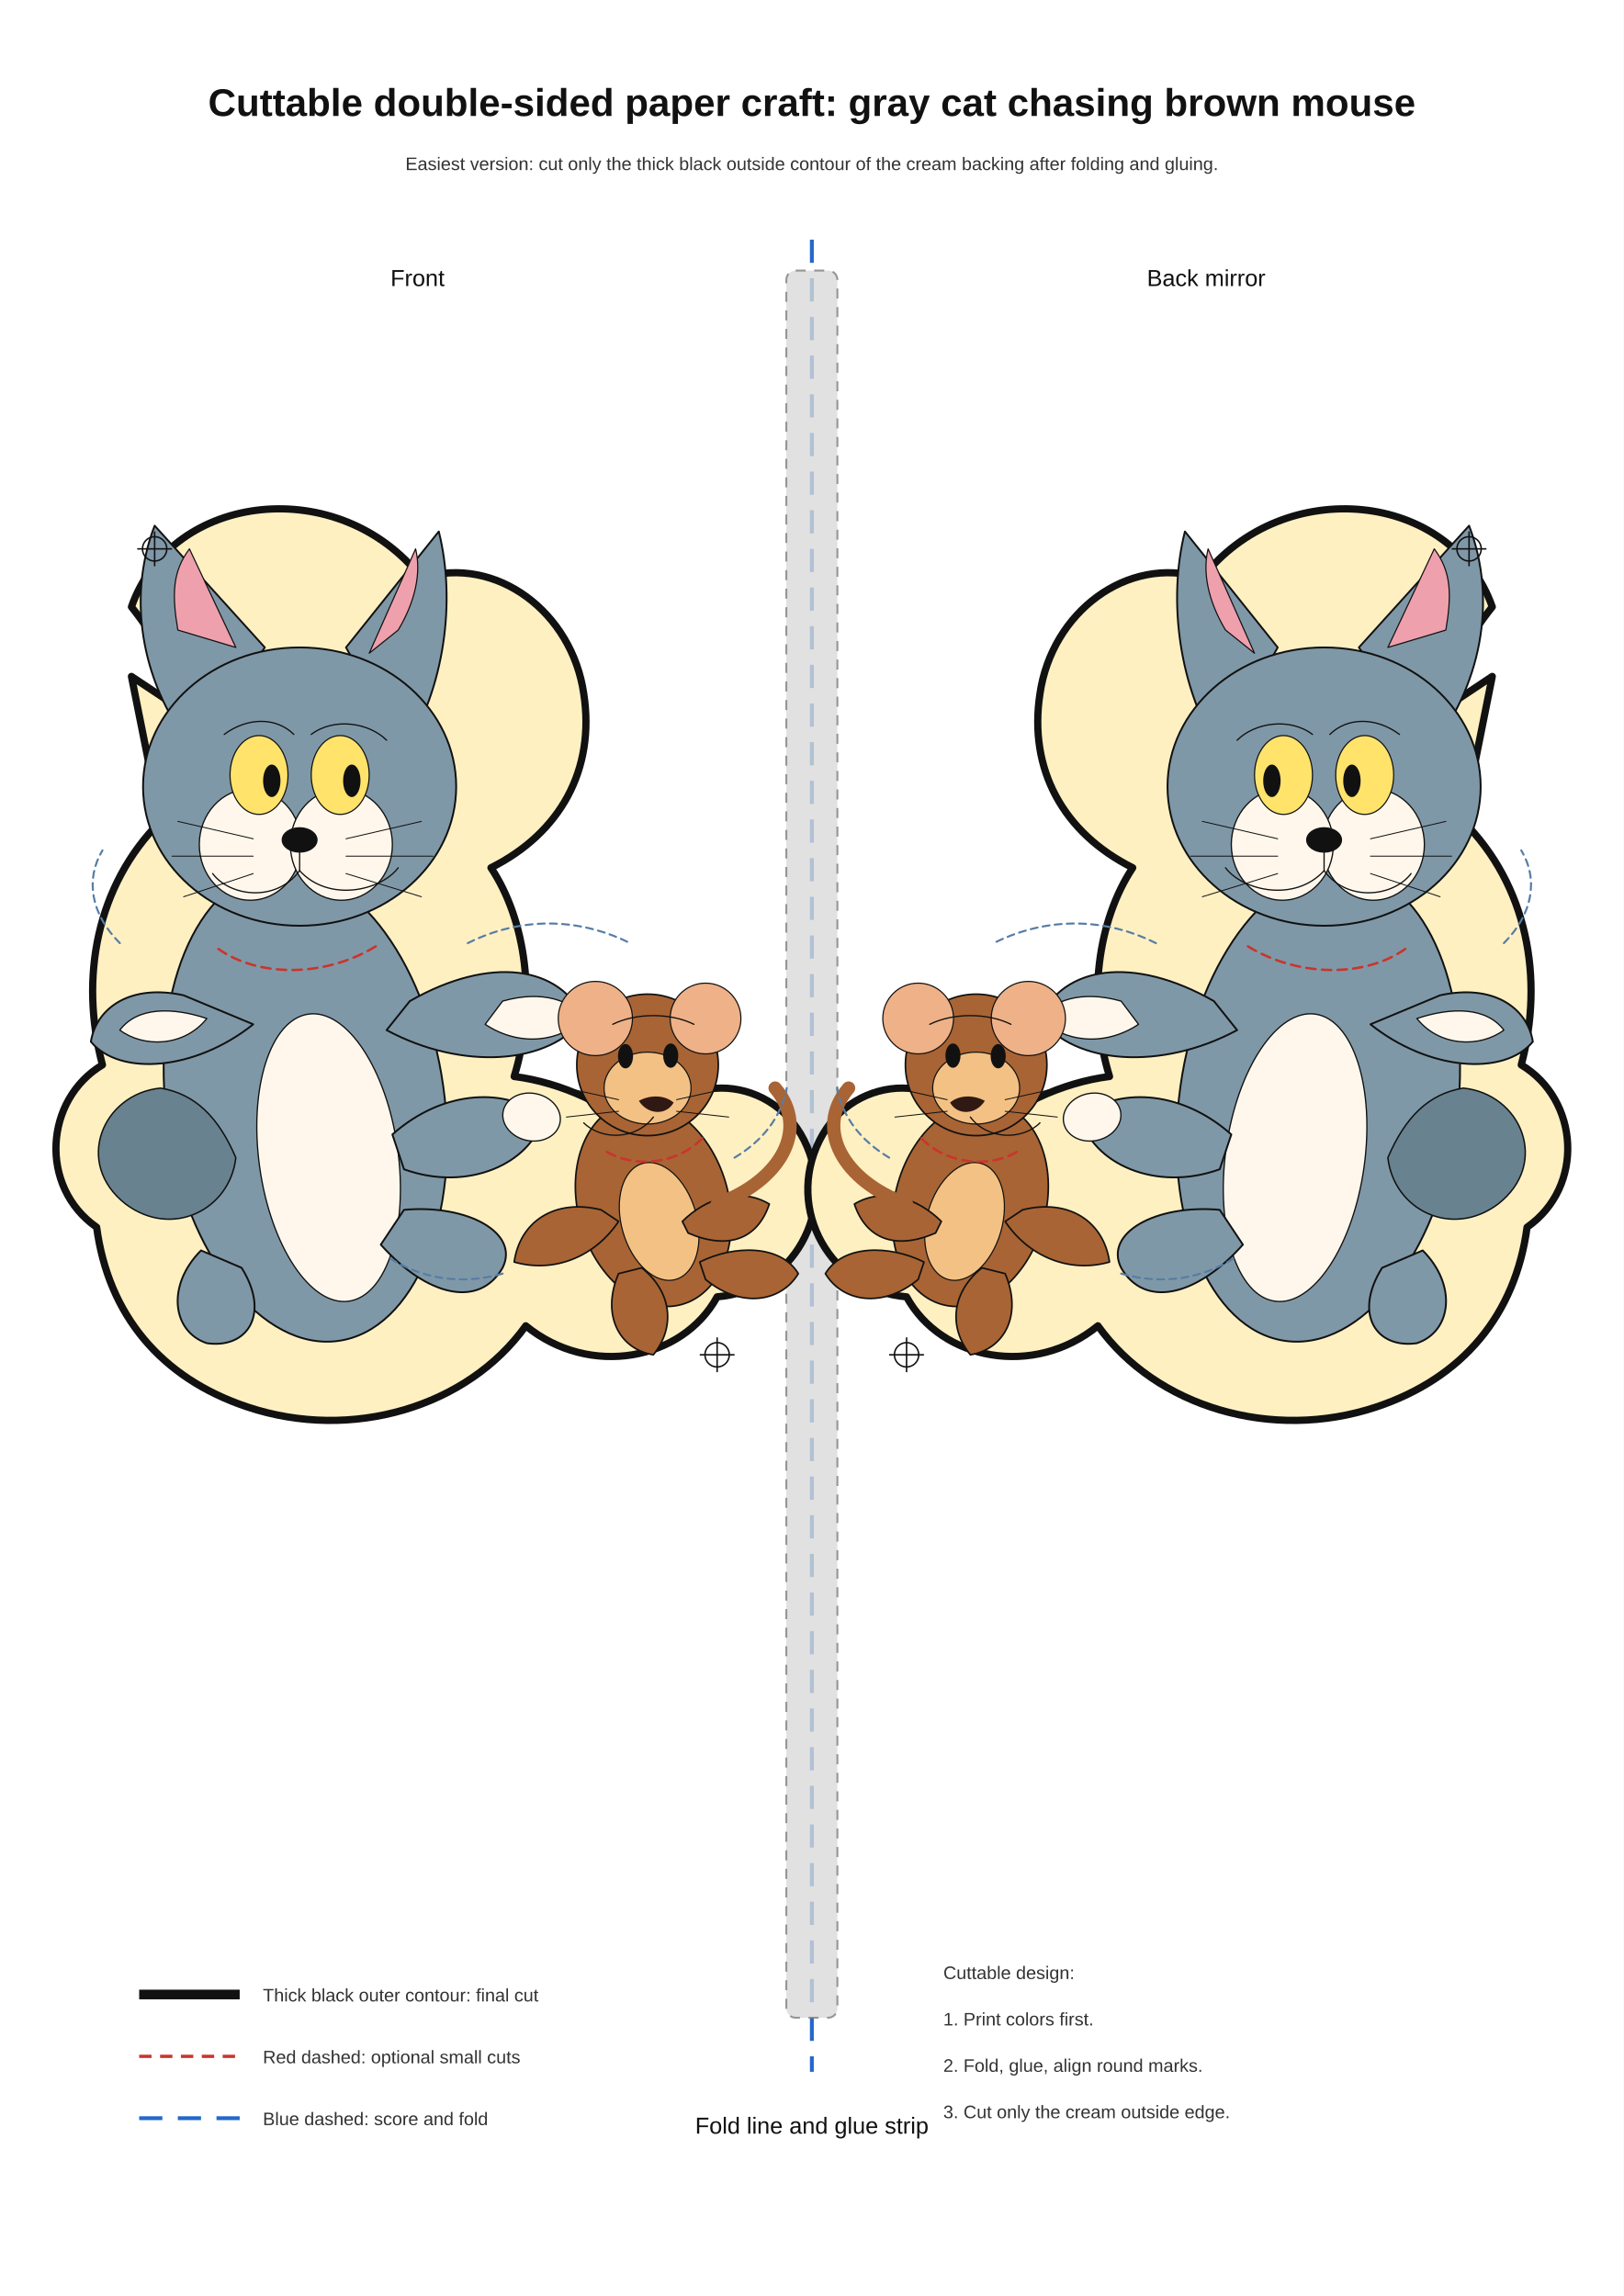
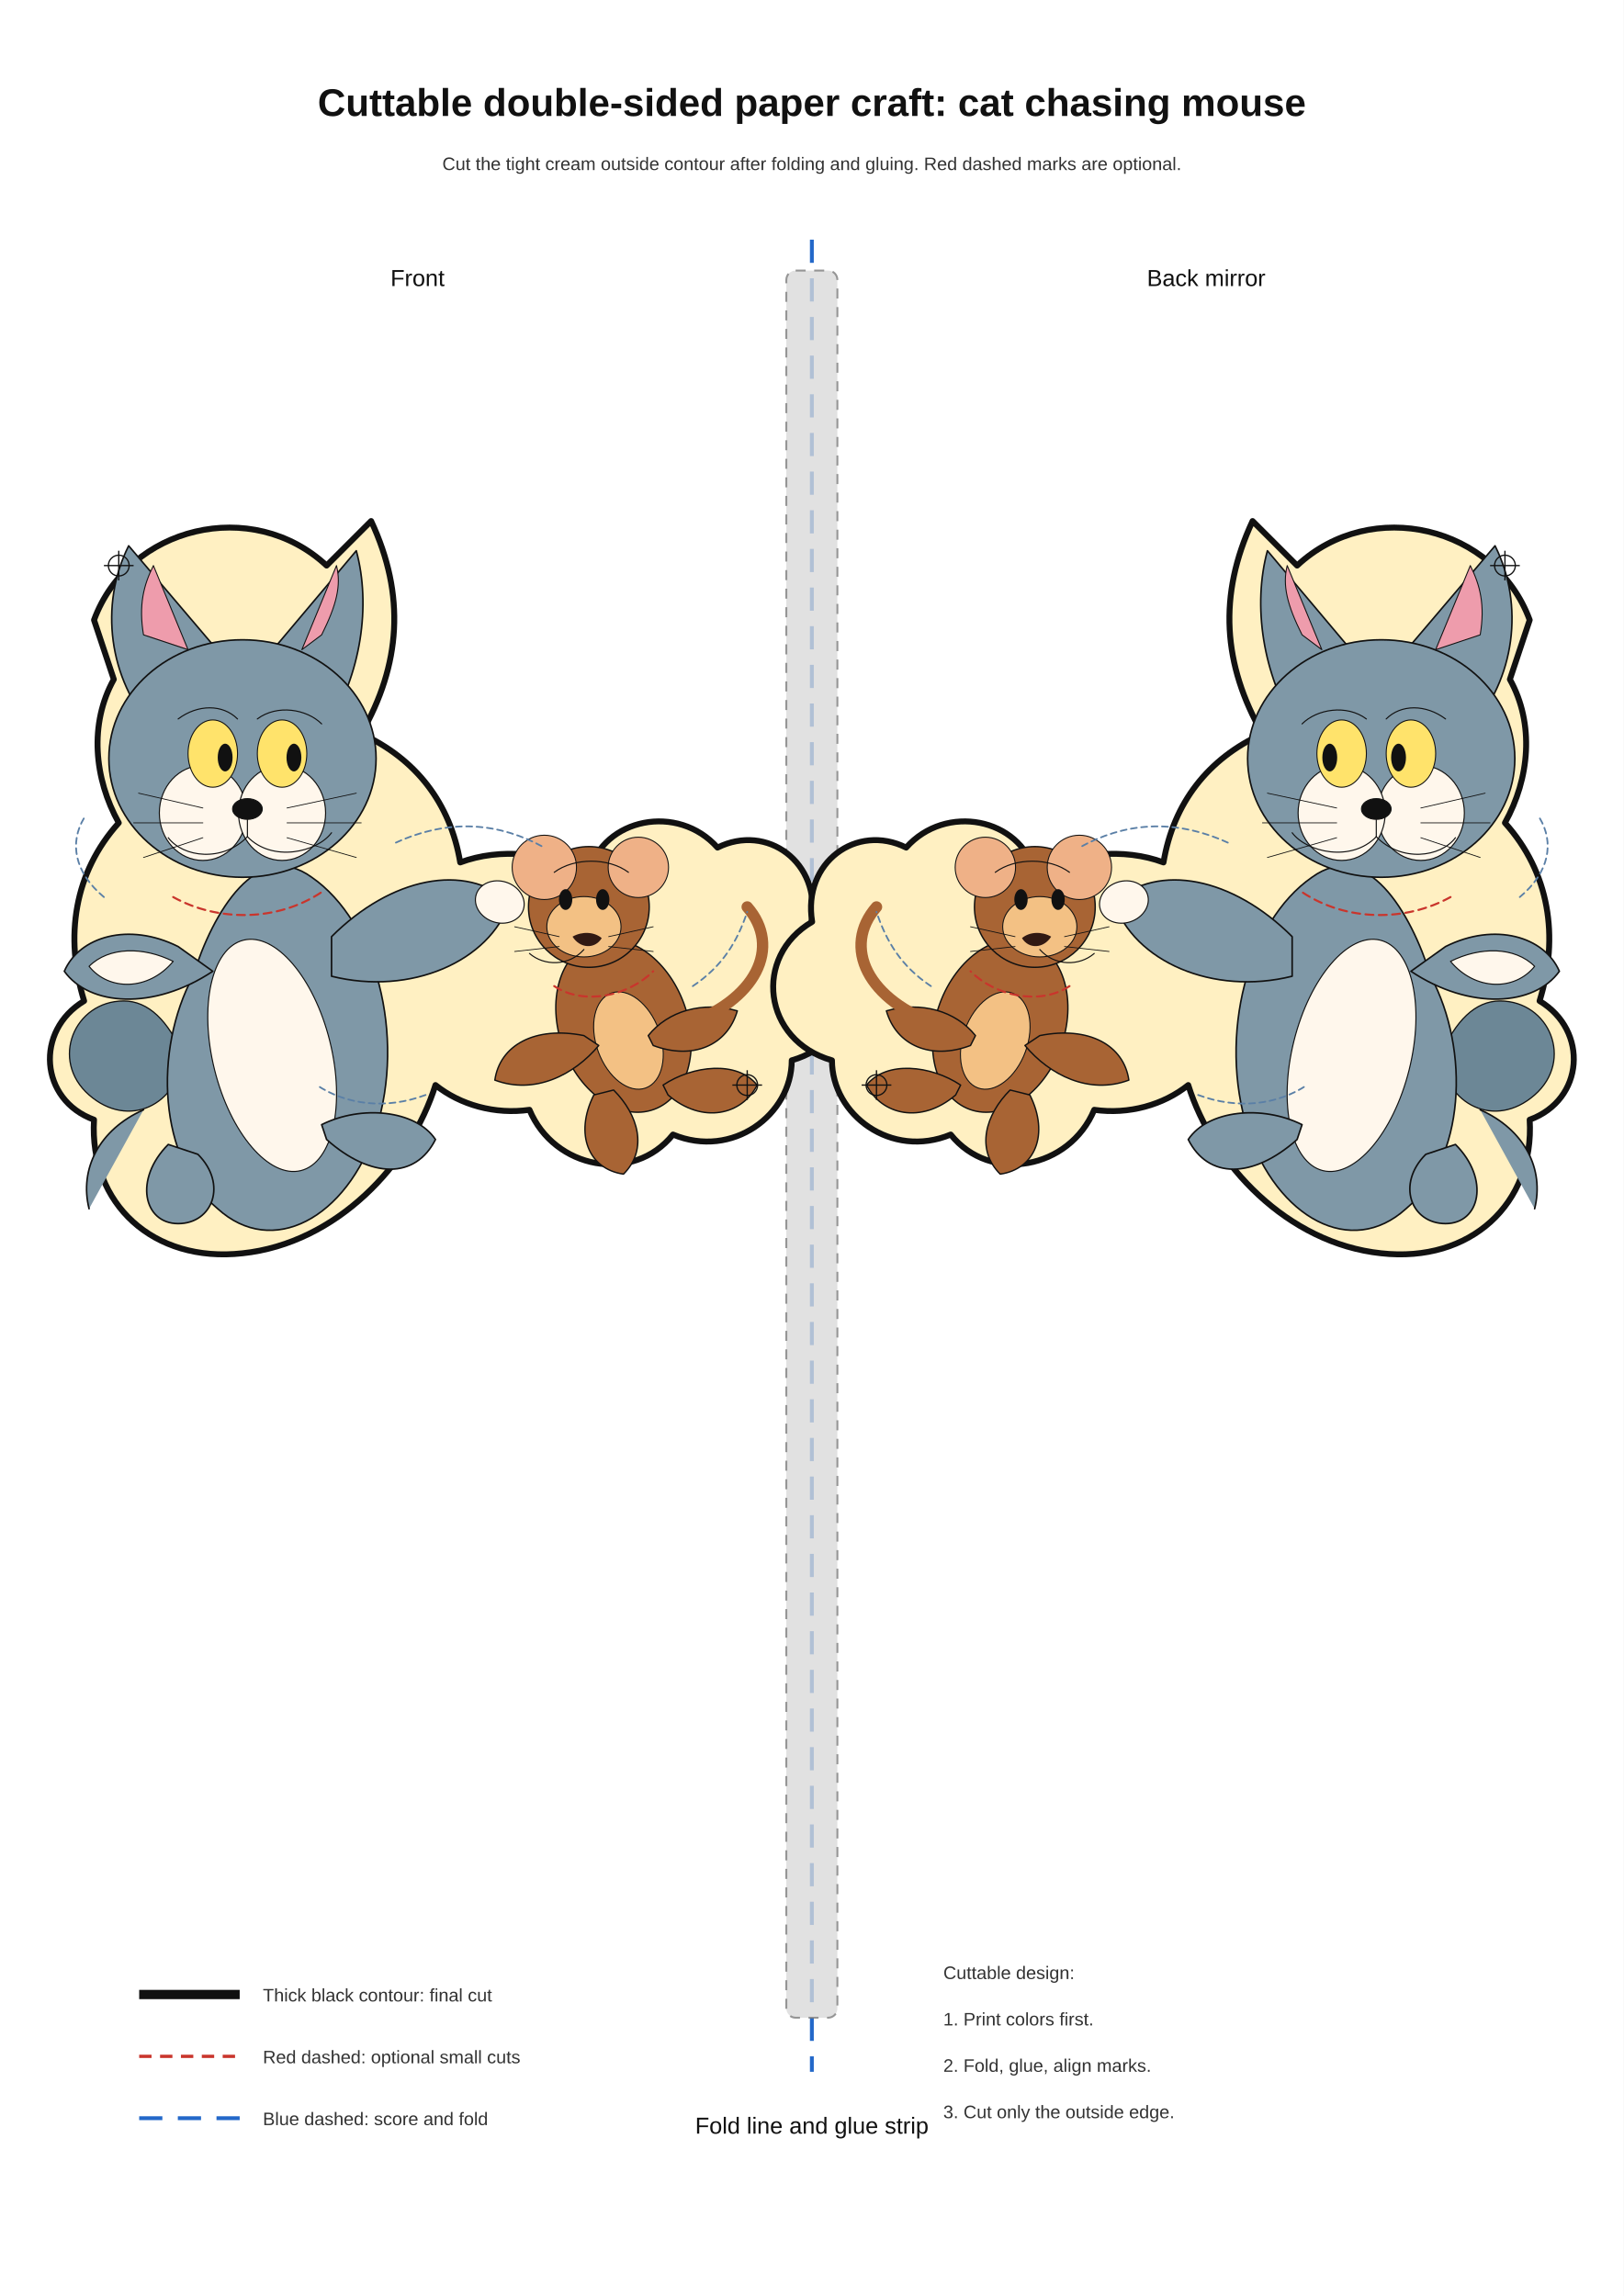
<svg xmlns="http://www.w3.org/2000/svg" width="210mm" height="297mm" viewBox="0 0 210 297" role="img" aria-labelledby="title desc">
  <defs>
    <style>
      .page { fill: #fff; }
      .headline { font: 700 5px Arial, sans-serif; fill: #111; }
      .label { font: 3px Arial, sans-serif; fill: #111; }
      .tiny { font: 2.35px Arial, sans-serif; fill: #333; }
-       .backing { fill: #fff0c2; stroke: #111; stroke-width: 1.25; stroke-linejoin: round; stroke-linecap: round; }
-       .tom { fill: #7f98a7; stroke: #111; stroke-width: 0.32; stroke-linejoin: round; stroke-linecap: round; }
-       .tom-dark { fill: #688290; stroke: #111; stroke-width: 0.25; stroke-linejoin: round; stroke-linecap: round; }
-       .tom-white { fill: #fff7ec; stroke: #111; stroke-width: 0.22; stroke-linejoin: round; stroke-linecap: round; }
-       .tom-ear { fill: #efa0ad; stroke: #111; stroke-width: 0.2; stroke-linejoin: round; }
-       .tom-eye { fill: #ffe36b; stroke: #111; stroke-width: 0.2; }
+       .backing { fill: #fff0c2; stroke: #111; stroke-width: 1.2; stroke-linejoin: round; stroke-linecap: round; }
+       .cat { fill: #7f98a7; stroke: #111; stroke-width: 0.32; stroke-linejoin: round; stroke-linecap: round; }
+       .cat-dark { fill: #6c8796; stroke: #111; stroke-width: 0.25; stroke-linejoin: round; stroke-linecap: round; }
+       .cat-light { fill: #fff7ec; stroke: #111; stroke-width: 0.22; stroke-linejoin: round; stroke-linecap: round; }
+       .cat-ear { fill: #ee9cac; stroke: #111; stroke-width: 0.2; stroke-linejoin: round; }
+       .cat-eye { fill: #ffe36b; stroke: #111; stroke-width: 0.2; }
      .mouse { fill: #a86434; stroke: #111; stroke-width: 0.28; stroke-linejoin: round; stroke-linecap: round; }
      .mouse-light { fill: #f3c184; stroke: #111; stroke-width: 0.2; stroke-linejoin: round; stroke-linecap: round; }
      .mouse-ear { fill: #efb187; stroke: #111; stroke-width: 0.2; }
      .line { fill: none; stroke: #111; stroke-width: 0.22; stroke-linecap: round; stroke-linejoin: round; }
      .thin { fill: none; stroke: #111; stroke-width: 0.16; stroke-linecap: round; }
-       .motion { fill: none; stroke: #577da4; stroke-width: 0.35; stroke-linecap: round; stroke-dasharray: 1.2 0.9; }
+       .motion { fill: none; stroke: #5a7fa6; stroke-width: 0.35; stroke-linecap: round; stroke-dasharray: 1.2 0.9; }
      .optional { fill: none; stroke: #c9352c; stroke-width: 0.42; stroke-linecap: round; stroke-linejoin: round; stroke-dasharray: 1.6 1.1; }
      .fold { fill: none; stroke: #2368c9; stroke-width: 0.5; stroke-dasharray: 3 2; }
      .glue { fill: #d9d9d9; stroke: #777; stroke-width: 0.25; stroke-dasharray: 1.3 1.1; opacity: 0.78; }
      .mark { fill: none; stroke: #111; stroke-width: 0.26; }
    </style>
    <g id="registration-mark">
      <circle class="mark" cx="0" cy="0" r="2.1" />
      <path class="mark" d="M-3 0H3M0 -3V3" />
    </g>
-     <g id="cuttable-chase">
-       <path class="backing" d="         M20 54         C27 34 56 31 70 49         C83 45 96 55 98 69         C100 82 94 93 82 99         C88 108 90 122 86 135         C94 136 103 140 109 146         C113 134 130 134 136 146         C142 158 134 172 121 173         C115 184 99 187 88 178         C78 192 58 198 40 192         C25 187 16 176 14 161         C4 154 5 139 15 133         C11 118 14 102 25 91         L20 66         L32 74         C28 66 24 59 20 54         Z" />
-       <ellipse class="tom" cx="50" cy="140" rx="24" ry="41" transform="rotate(-8 50 140)" />
-       <ellipse class="tom-white" cx="54" cy="149" rx="12" ry="25" transform="rotate(-8 54 149)" />
-       <path class="tom" d="M29 121C20 119 14 123 13 129C18 135 31 134 41 126Z" />
-       <path class="tom-white" d="M18 127C21 123 27 123 33 125C29 130 22 130 18 127Z" />
-       <path class="tom" d="M68 122C82 114 94 116 98 125C92 133 77 134 64 127Z" />
-       <path class="tom-white" d="M84 122C91 120 96 122 98 125C94 129 87 130 81 126Z" />
-       <path class="tom" d="M32 165C26 171 27 179 33 181C40 182 44 176 39 168Z" />
-       <path class="tom" d="M63 164C71 173 80 175 84 168C87 162 78 157 67 158Z" />
-       <path class="tom-dark" d="M25 137C15 138 10 150 19 157C27 163 37 158 38 149C35 142 31 138 25 137Z" />
-       <path class="tom" d="M65 145C74 137 85 137 91 142C89 150 78 155 67 151Z" />
-       <ellipse class="tom-white" cx="89" cy="142" rx="5.0" ry="4.1" transform="rotate(12 89 142)" />
-       <path class="tom" d="M31 79C22 68 19 53 24 40L43 61Z" />
-       <path class="tom-ear" d="M28 58C27 52 27 48 30 44L38 61Z" />
-       <path class="tom" d="M67 79C74 68 76 53 73 41L57 61Z" />
-       <path class="tom-ear" d="M66 58C69 53 70 48 69 44L61 62Z" />
-       <ellipse class="tom" cx="49" cy="85" rx="27" ry="24" />
-       <ellipse class="tom-white" cx="40.5" cy="95" rx="8.8" ry="9.6" />
-       <ellipse class="tom-white" cx="56.2" cy="95" rx="8.8" ry="9.6" />
-       <ellipse class="tom-eye" cx="42" cy="83" rx="5.0" ry="6.8" />
-       <ellipse class="tom-eye" cx="56" cy="83" rx="5.0" ry="6.8" />
-       <ellipse cx="44.2" cy="84" rx="1.5" ry="2.8" fill="#111" />
-       <ellipse cx="58.0" cy="84" rx="1.5" ry="2.8" fill="#111" />
-       <path class="line" d="M36 76C40 73 45 73 48 76M51 76C55 73 61 74 64 77" />
-       <ellipse cx="49" cy="94.2" rx="3.0" ry="2.1" fill="#111" stroke="#111" stroke-width="0.2" />
-       <path class="line" d="M49 96.2V99.5" />
-       <path class="line" d="M49 99.5C45 105 37 104 34 100" />
-       <path class="line" d="M49 99.5C54 105 63 103 66 99" />
-       <path class="thin" d="M41 94L28 91M41 97L27 97M41 100L29 104" />
-       <path class="thin" d="M57 94L70 91M57 97L72 97M57 100L70 104" />
-       <ellipse class="mouse" cx="110" cy="157" rx="13" ry="18" transform="rotate(-16 110 157)" />
-       <ellipse class="mouse-light" cx="111" cy="160" rx="6.5" ry="10.4" transform="rotate(-16 111 160)" />
-       <circle class="mouse" cx="109" cy="133" r="12.2" />
-       <circle class="mouse-ear" cx="100" cy="125" r="6.4" />
-       <circle class="mouse-ear" cx="119" cy="125" r="6.1" />
-       <ellipse class="mouse-light" cx="109" cy="137" rx="7.5" ry="6.2" />
-       <ellipse cx="105.2" cy="131.5" rx="1.3" ry="2.1" fill="#111" />
-       <ellipse cx="113.0" cy="131.4" rx="1.3" ry="2.1" fill="#111" />
-       <path d="M107.5 139.2C109.5 138.1 112.0 138.2 113.5 139.5C112.2 141.8 109.0 141.6 107.5 139.2Z" fill="#311913" />
-       <path class="line" d="M110 142C107 146 101 146 98 143" />
-       <path class="mouse" d="M101 158C93 156 87 160 86 167C93 169 100 166 104 160Z" />
-       <path class="mouse" d="M116 162C123 165 128 163 130 157C125 154 119 156 115 160Z" />
-       <path class="mouse" d="M104 169C101 176 104 182 110 183C114 178 113 172 108 168Z" />
-       <path class="mouse" d="M119 170C125 175 132 174 135 169C132 164 124 164 118 167Z" />
-       <path d="M121 157C132 153 137 144 131 137" fill="none" stroke="#a86434" stroke-width="2.3" stroke-linecap="round" />
-       <path class="line" d="M103 126C107 124 113 124 117 126" />
-       <path class="thin" d="M104 139L95 137M104 141L95 142M114 139L123 137M114 141L123 142" />
-       <path class="motion" d="M18 112C13 107 12 101 15 96" />
-       <path class="motion" d="M78 112C88 107 98 108 106 112" />
-       <path class="motion" d="M84 169C77 171 70 170 64 166" />
-       <path class="motion" d="M124 149C129 146 132 142 133 137" />
-       <path class="optional" d="M35 113C42 118 54 118 63 112" />
-       <path class="optional" d="M102 148C107 151 115 150 119 145" />
+     <g id="chase-cutout">
+       <path class="backing" d="         M19 55         C26 36 51 30 66 44         L75 35         C82 50 81 64 73 78         C84 83 91 92 93 104         C101 101 111 102 119 106         C122 95 137 92 145 101         C155 96 166 104 164 116         C176 123 174 140 160 144         C160 155 148 164 136 159         C128 169 112 166 107 154         C100 155 93 153 88 149         C83 165 68 181 49 183         C31 185 18 173 19 156         C8 152 7 138 17 132         C13 119 15 106 24 96         C19 87 18 76 23 67         Z" />
+       <path class="cat-dark" d="M25 132C15 132 10 144 18 151C26 158 36 153 37 143C34 136 30 132 25 132Z" />
+       <path class="cat" d="M39 127C31 142 32 164 44 174C55 184 70 176 76 158C82 139 76 116 63 107C52 99 43 114 39 127Z" />
+       <ellipse class="cat-light" cx="55" cy="143" rx="12" ry="24" transform="rotate(-14 55 143)" />
+       <path class="cat" d="M67 119C79 107 94 104 103 112C99 124 83 131 67 127Z" />
+       <ellipse class="cat-light" cx="101" cy="112" rx="5.0" ry="4.2" transform="rotate(18 101 112)" />
+       <path class="cat" d="M36 121C26 116 16 119 13 126C18 133 31 134 43 126Z" />
+       <path class="cat-light" d="M18 125C22 121 29 121 35 124C30 130 22 130 18 125Z" />
+       <path class="cat" d="M34 161C27 168 29 177 36 177C43 177 46 169 40 163Z" />
+       <path class="cat" d="M66 160C75 168 84 168 88 160C84 154 73 153 65 157Z" />
+       <path class="cat" d="M29 154C20 158 16 166 18 174" fill="none" stroke="#7f98a7" stroke-width="2.5" />
+       <path class="cat" d="M31 77C22 67 20 52 26 40L43 60Z" />
+       <path class="cat-ear" d="M29 58C28 52 29 48 31 44L38 61Z" />
+       <path class="cat" d="M66 77C73 66 75 52 72 41L56 60Z" />
+       <path class="cat-ear" d="M65 58C68 52 69 48 68 44L61 61Z" />
+       <ellipse class="cat" cx="49" cy="83" rx="27" ry="24" />
+       <ellipse class="cat-light" cx="41" cy="94" rx="8.8" ry="9.6" />
+       <ellipse class="cat-light" cx="57" cy="94" rx="8.8" ry="9.6" />
+       <ellipse class="cat-eye" cx="43" cy="82" rx="5.0" ry="6.8" />
+       <ellipse class="cat-eye" cx="57" cy="82" rx="5.0" ry="6.8" />
+       <ellipse cx="45.5" cy="82.8" rx="1.5" ry="2.8" fill="#111" />
+       <ellipse cx="59.4" cy="82.8" rx="1.5" ry="2.8" fill="#111" />
+       <ellipse cx="50" cy="93.2" rx="3.0" ry="2.1" fill="#111" stroke="#111" stroke-width="0.2" />
+       <path class="line" d="M50 95.4V98.8" />
+       <path class="line" d="M50 98.8C45 104 37 103 34 99" />
+       <path class="line" d="M50 98.8C55 104 64 102 67 98" />
+       <path class="line" d="M36 75C40 72 45 72 48 75M52 75C56 72 62 73 65 76" />
+       <path class="thin" d="M41 93L28 90M41 96L27 96M41 99L29 103" />
+       <path class="thin" d="M58 93L72 90M58 96L73 96M58 99L72 103" />
+       <ellipse class="mouse" cx="126" cy="137" rx="13" ry="18" transform="rotate(-20 126 137)" />
+       <ellipse class="mouse-light" cx="127" cy="140" rx="6.5" ry="10.2" transform="rotate(-20 127 140)" />
+       <circle class="mouse" cx="119" cy="113" r="12.2" />
+       <circle class="mouse-ear" cx="110" cy="105" r="6.5" />
+       <circle class="mouse-ear" cx="129" cy="105" r="6.1" />
+       <ellipse class="mouse-light" cx="118" cy="117" rx="7.5" ry="6.1" />
+       <ellipse cx="114.3" cy="111.5" rx="1.35" ry="2.1" fill="#111" />
+       <ellipse cx="121.8" cy="111.5" rx="1.35" ry="2.1" fill="#111" />
+       <path d="M115.7 119C117.6 117.9 120.1 118.0 121.6 119.3C120.2 121.6 117.2 121.4 115.7 119Z" fill="#311913" />
+       <path class="line" d="M118 121.6C115 125 110 125 107 122.4" />
+       <path class="mouse" d="M118 139C108 137 101 141 100 148C108 151 116 147 121 141Z" />
+       <path class="mouse" d="M132 141C140 144 147 141 149 134C142 132 135 134 131 139Z" />
+       <path class="mouse" d="M120 151C116 159 119 166 126 167C131 162 129 155 124 150Z" />
+       <path class="mouse" d="M135 151C142 157 150 155 153 149C149 144 140 145 134 149Z" />
+       <path d="M138 137C153 132 158 121 151 113" fill="none" stroke="#a86434" stroke-width="2.3" stroke-linecap="round" />
+       <path class="line" d="M112 106C116 103 123 103 127 106" />
+       <path class="thin" d="M113 119L104 117M113 121L104 122M123 119L132 117M123 121L132 122" />
+       <path class="motion" d="M21 111C15 106 14 100 17 95" />
+       <path class="motion" d="M80 100C91 95 101 96 110 101" />
+       <path class="motion" d="M86 151C78 154 70 153 64 149" />
+       <path class="motion" d="M140 129C146 125 149 120 151 114" />
+       <path class="optional" d="M35 111C44 116 56 116 65 110" />
+       <path class="optional" d="M112 129C118 133 127 131 132 126" />
      <use href="#registration-mark" x="24" y="44" />
-       <use href="#registration-mark" x="121" y="183" />
+       <use href="#registration-mark" x="151" y="149" />
    </g>
  </defs>
  <rect class="page" x="0" y="0" width="210" height="297" />
-   <text class="headline" x="105" y="15" text-anchor="middle">Cuttable double-sided paper craft: gray cat chasing brown mouse</text>
-   <text class="tiny" x="105" y="22" text-anchor="middle">Easiest version: cut only the thick black outside contour of the cream backing after folding and gluing.</text>
+   <text class="headline" x="105" y="15" text-anchor="middle">Cuttable double-sided paper craft: cat chasing mouse</text>
+   <text class="tiny" x="105" y="22" text-anchor="middle">Cut the tight cream outside contour after folding and gluing. Red dashed marks are optional.</text>
  <line class="fold" x1="105" y1="31" x2="105" y2="268" />
  <rect class="glue" x="101.7" y="35" width="6.6" height="226" rx="1.2" />
  <text class="label" x="105" y="276" text-anchor="middle">Fold line and glue strip</text>
  <text class="label" x="54" y="37" text-anchor="middle">Front</text>
  <text class="label" x="156" y="37" text-anchor="middle">Back mirror</text>
-   <use href="#cuttable-chase" transform="translate(2 38) scale(0.75)" />
-   <use href="#cuttable-chase" transform="translate(210 0) scale(-1 1) translate(2 38) scale(0.75)" />
+   <use href="#chase-cutout" transform="translate(0 45) scale(0.64)" />
+   <use href="#chase-cutout" transform="translate(210 0) scale(-1 1) translate(0 45) scale(0.64)" />
  <g transform="translate(18 258)">
-     <line x1="0" y1="0" x2="13" y2="0" stroke="#111" stroke-width="1.25" />
-     <text class="tiny" x="16" y="0.9">Thick black outer contour: final cut</text>
+     <line x1="0" y1="0" x2="13" y2="0" stroke="#111" stroke-width="1.2" />
+     <text class="tiny" x="16" y="0.9">Thick black contour: final cut</text>
    <line x1="0" y1="8" x2="13" y2="8" stroke="#c9352c" stroke-width="0.42" stroke-dasharray="1.6 1.1" />
    <text class="tiny" x="16" y="8.9">Red dashed: optional small cuts</text>
    <line x1="0" y1="16" x2="13" y2="16" stroke="#2368c9" stroke-width="0.5" stroke-dasharray="3 2" />
    <text class="tiny" x="16" y="16.9">Blue dashed: score and fold</text>
  </g>
  <g transform="translate(122 256)">
    <text class="tiny" x="0" y="0">Cuttable design:</text>
    <text class="tiny" x="0" y="6">1. Print colors first.</text>
-     <text class="tiny" x="0" y="12">2. Fold, glue, align round marks.</text>
-     <text class="tiny" x="0" y="18">3. Cut only the cream outside edge.</text>
+     <text class="tiny" x="0" y="12">2. Fold, glue, align marks.</text>
+     <text class="tiny" x="0" y="18">3. Cut only the outside edge.</text>
  </g>
</svg>
